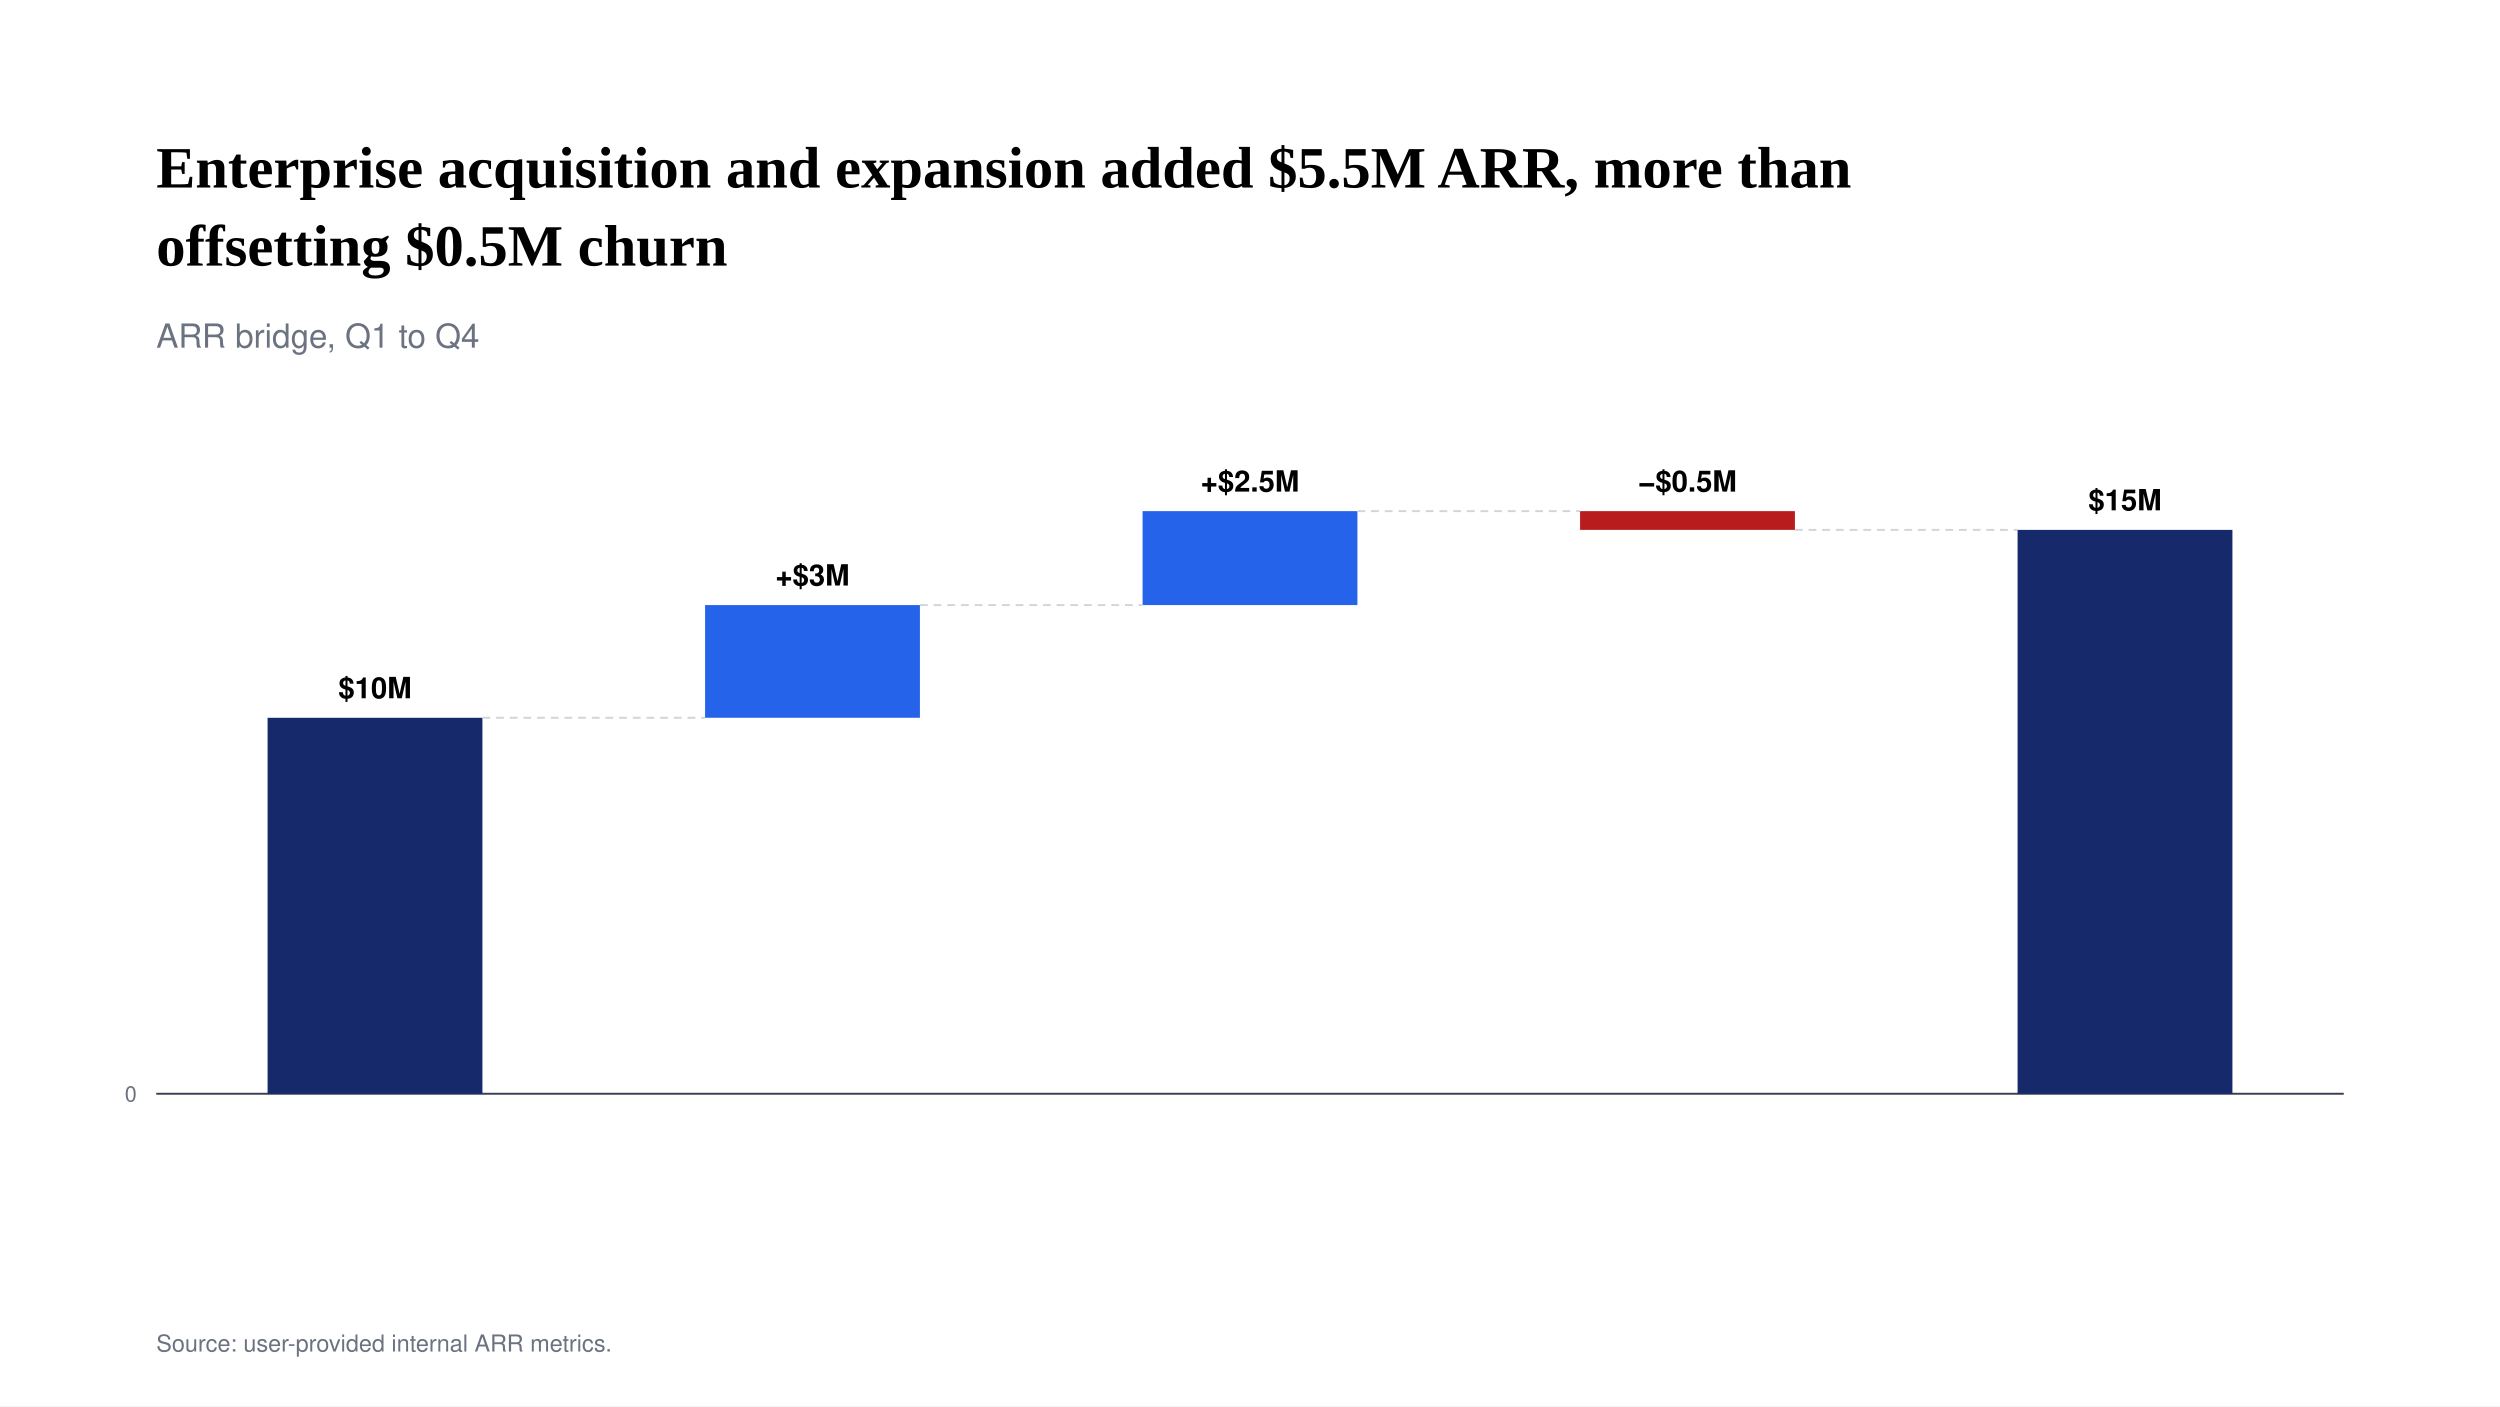
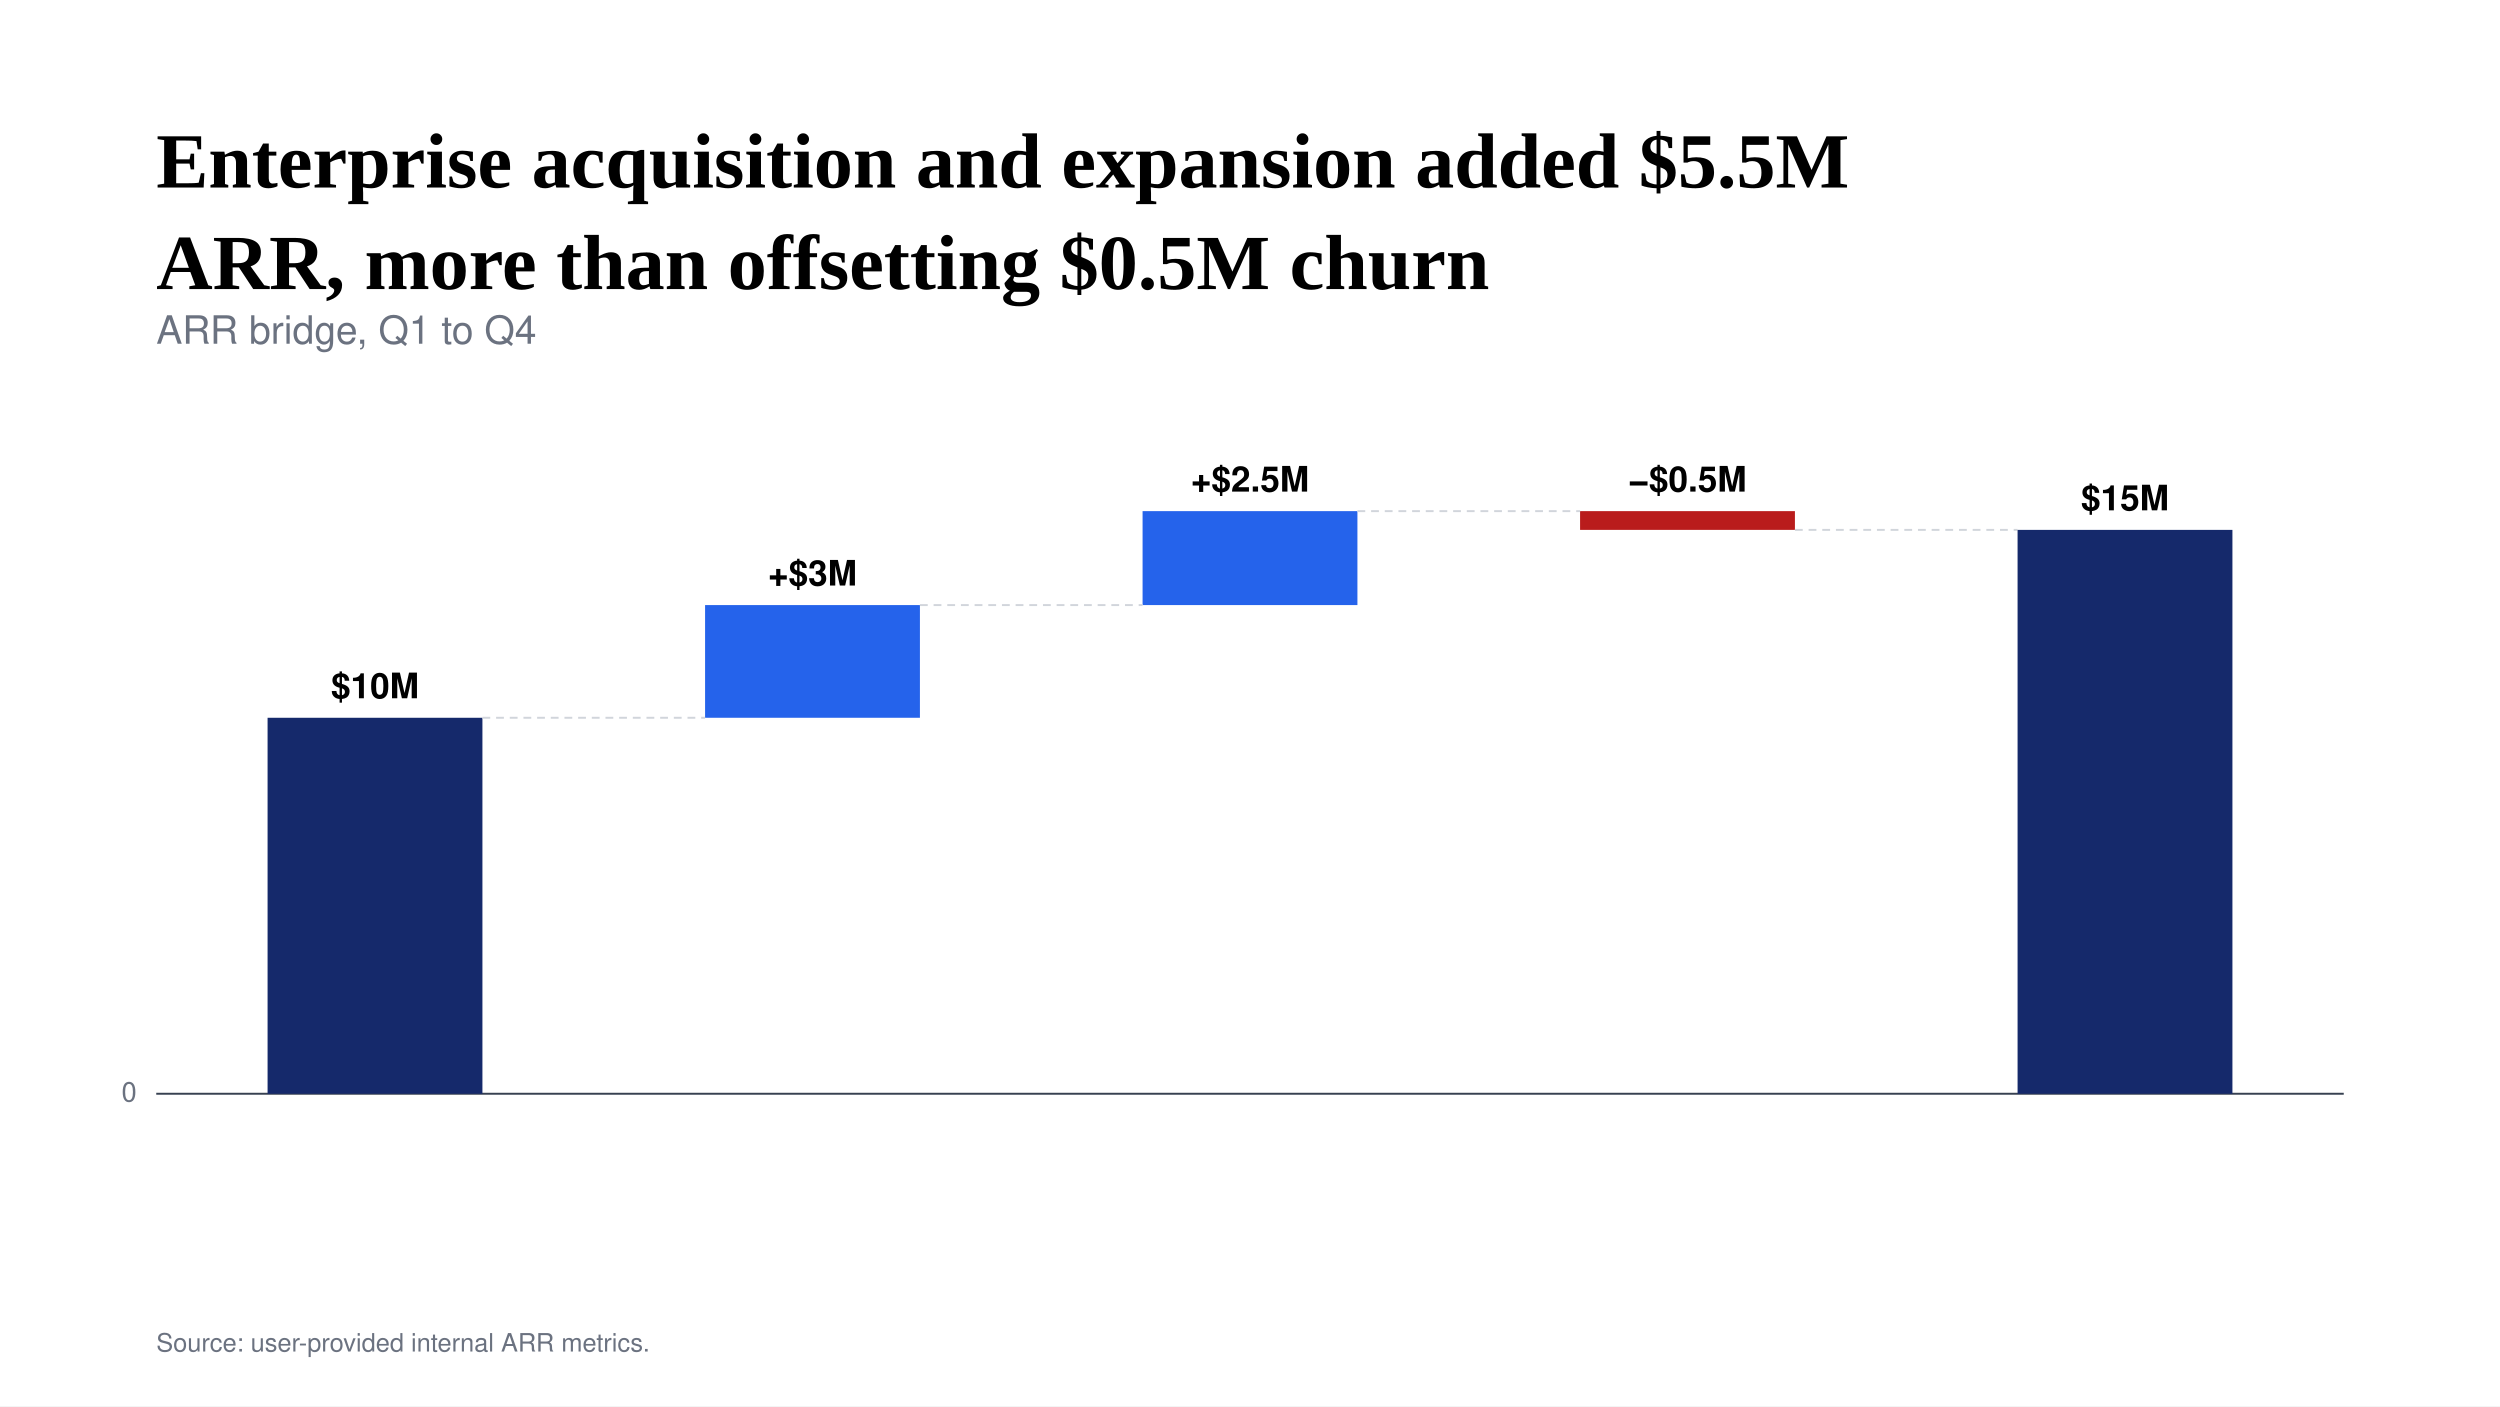
<svg xmlns="http://www.w3.org/2000/svg" viewBox="0 0 1280 720" width="1280" height="720" role="img" aria-label="Enterprise acquisition and expansion added $5.5M ARR, more than offsetting $0.5M churn">
  <rect width="1280" height="720" fill="#FFFFFF" />
-   <text x="80.0" y="96.0" font-family="Georgia, 'Times New Roman', 'Hiragino Mincho ProN', 'Yu Mincho', serif" font-size="30" fill="#000000" font-weight="bold" text-anchor="start">Enterprise acquisition and expansion added $5.5M ARR, more than</text>
-   <text x="80.0" y="136.0" font-family="Georgia, 'Times New Roman', 'Hiragino Mincho ProN', 'Yu Mincho', serif" font-size="30" fill="#000000" font-weight="bold" text-anchor="start">offsetting $0.5M churn</text>
-   <text x="80.0" y="178.0" font-family="'Helvetica Neue', Helvetica, Arial, 'Hiragino Sans', 'Yu Gothic', 'Noto Sans JP', 'Meiryo', sans-serif" font-size="17" fill="#6B7280" font-weight="normal" text-anchor="start">ARR bridge, Q1 to Q4</text>
+   <text x="80.0" y="96.0" font-family="Georgia, 'Times New Roman', 'Hiragino Mincho ProN', 'Yu Mincho', serif" font-size="40" fill="#000000" font-weight="bold" text-anchor="start">Enterprise acquisition and expansion added $5.5M</text>
+   <text x="80.0" y="148.0" font-family="Georgia, 'Times New Roman', 'Hiragino Mincho ProN', 'Yu Mincho', serif" font-size="40" fill="#000000" font-weight="bold" text-anchor="start">ARR, more than offsetting $0.5M churn</text>
+   <text x="80.0" y="176.0" font-family="'Helvetica Neue', Helvetica, Arial, 'Hiragino Sans', 'Yu Gothic', 'Noto Sans JP', 'Meiryo', sans-serif" font-size="20" fill="#6B7280" font-weight="normal" text-anchor="start">ARR bridge, Q1 to Q4</text>
  <line x1="80.0" y1="560.0" x2="1200.0" y2="560.0" stroke="#374151" />
-   <text x="70.0" y="564.0" font-family="'Helvetica Neue', Helvetica, Arial, 'Hiragino Sans', 'Yu Gothic', 'Noto Sans JP', 'Meiryo', sans-serif" font-size="11" fill="#6B7280" font-weight="normal" text-anchor="end">0</text>
+   <text x="70.0" y="564.0" font-family="'Helvetica Neue', Helvetica, Arial, 'Hiragino Sans', 'Yu Gothic', 'Noto Sans JP', 'Meiryo', sans-serif" font-size="14" fill="#6B7280" font-weight="normal" text-anchor="end">0</text>
  <rect x="137.0" y="367.5" width="110.0" height="192.5" fill="#15296B" stroke="none" />
-   <text x="192.0" y="357.5" font-family="'Helvetica Neue', Helvetica, Arial, 'Hiragino Sans', 'Yu Gothic', 'Noto Sans JP', 'Meiryo', sans-serif" font-size="15" fill="#000000" font-weight="bold" text-anchor="middle">$10M</text>
-   <text x="192.0" y="582.0" font-family="'Helvetica Neue', Helvetica, Arial, 'Hiragino Sans', 'Yu Gothic', 'Noto Sans JP', 'Meiryo', sans-serif" font-size="13" fill="#374151" font-weight="normal" text-anchor="middle" />
+   <text x="192.0" y="357.5" font-family="'Helvetica Neue', Helvetica, Arial, 'Hiragino Sans', 'Yu Gothic', 'Noto Sans JP', 'Meiryo', sans-serif" font-size="18" fill="#000000" font-weight="bold" text-anchor="middle">$10M</text>
+   <text x="192.0" y="578.0" font-family="'Helvetica Neue', Helvetica, Arial, 'Hiragino Sans', 'Yu Gothic', 'Noto Sans JP', 'Meiryo', sans-serif" font-size="18" fill="#374151" font-weight="normal" text-anchor="middle" />
  <rect x="361.0" y="309.8" width="110.0" height="57.7" fill="#2563EB" stroke="none" />
-   <text x="416.0" y="299.8" font-family="'Helvetica Neue', Helvetica, Arial, 'Hiragino Sans', 'Yu Gothic', 'Noto Sans JP', 'Meiryo', sans-serif" font-size="15" fill="#000000" font-weight="bold" text-anchor="middle">+$3M</text>
-   <text x="416.0" y="582.0" font-family="'Helvetica Neue', Helvetica, Arial, 'Hiragino Sans', 'Yu Gothic', 'Noto Sans JP', 'Meiryo', sans-serif" font-size="13" fill="#374151" font-weight="normal" text-anchor="middle" />
-   <text x="416.0" y="598.0" font-family="'Helvetica Neue', Helvetica, Arial, 'Hiragino Sans', 'Yu Gothic', 'Noto Sans JP', 'Meiryo', sans-serif" font-size="13" fill="#374151" font-weight="normal" text-anchor="middle" />
+   <text x="416.0" y="299.8" font-family="'Helvetica Neue', Helvetica, Arial, 'Hiragino Sans', 'Yu Gothic', 'Noto Sans JP', 'Meiryo', sans-serif" font-size="18" fill="#000000" font-weight="bold" text-anchor="middle">+$3M</text>
+   <text x="416.0" y="578.0" font-family="'Helvetica Neue', Helvetica, Arial, 'Hiragino Sans', 'Yu Gothic', 'Noto Sans JP', 'Meiryo', sans-serif" font-size="18" fill="#374151" font-weight="normal" text-anchor="middle" />
+   <text x="416.0" y="602.0" font-family="'Helvetica Neue', Helvetica, Arial, 'Hiragino Sans', 'Yu Gothic', 'Noto Sans JP', 'Meiryo', sans-serif" font-size="18" fill="#374151" font-weight="normal" text-anchor="middle" />
  <line x1="247.0" y1="367.5" x2="361.0" y2="367.5" stroke="#D1D5DB" stroke-dasharray="4 3" />
  <rect x="585.0" y="261.7" width="110.0" height="48.1" fill="#2563EB" stroke="none" />
-   <text x="640.0" y="251.7" font-family="'Helvetica Neue', Helvetica, Arial, 'Hiragino Sans', 'Yu Gothic', 'Noto Sans JP', 'Meiryo', sans-serif" font-size="15" fill="#000000" font-weight="bold" text-anchor="middle">+$2.5M</text>
-   <text x="640.0" y="582.0" font-family="'Helvetica Neue', Helvetica, Arial, 'Hiragino Sans', 'Yu Gothic', 'Noto Sans JP', 'Meiryo', sans-serif" font-size="13" fill="#374151" font-weight="normal" text-anchor="middle" />
-   <text x="640.0" y="598.0" font-family="'Helvetica Neue', Helvetica, Arial, 'Hiragino Sans', 'Yu Gothic', 'Noto Sans JP', 'Meiryo', sans-serif" font-size="13" fill="#374151" font-weight="normal" text-anchor="middle" />
+   <text x="640.0" y="251.7" font-family="'Helvetica Neue', Helvetica, Arial, 'Hiragino Sans', 'Yu Gothic', 'Noto Sans JP', 'Meiryo', sans-serif" font-size="18" fill="#000000" font-weight="bold" text-anchor="middle">+$2.5M</text>
+   <text x="640.0" y="578.0" font-family="'Helvetica Neue', Helvetica, Arial, 'Hiragino Sans', 'Yu Gothic', 'Noto Sans JP', 'Meiryo', sans-serif" font-size="18" fill="#374151" font-weight="normal" text-anchor="middle" />
+   <text x="640.0" y="602.0" font-family="'Helvetica Neue', Helvetica, Arial, 'Hiragino Sans', 'Yu Gothic', 'Noto Sans JP', 'Meiryo', sans-serif" font-size="18" fill="#374151" font-weight="normal" text-anchor="middle" />
  <line x1="471.0" y1="309.8" x2="585.0" y2="309.8" stroke="#D1D5DB" stroke-dasharray="4 3" />
  <rect x="809.0" y="261.7" width="110.0" height="9.6" fill="#B91C1C" stroke="none" />
-   <text x="864.0" y="251.7" font-family="'Helvetica Neue', Helvetica, Arial, 'Hiragino Sans', 'Yu Gothic', 'Noto Sans JP', 'Meiryo', sans-serif" font-size="15" fill="#000000" font-weight="bold" text-anchor="middle">−$0.5M</text>
-   <text x="864.0" y="582.0" font-family="'Helvetica Neue', Helvetica, Arial, 'Hiragino Sans', 'Yu Gothic', 'Noto Sans JP', 'Meiryo', sans-serif" font-size="13" fill="#374151" font-weight="normal" text-anchor="middle" />
+   <text x="864.0" y="251.7" font-family="'Helvetica Neue', Helvetica, Arial, 'Hiragino Sans', 'Yu Gothic', 'Noto Sans JP', 'Meiryo', sans-serif" font-size="18" fill="#000000" font-weight="bold" text-anchor="middle">−$0.5M</text>
+   <text x="864.0" y="578.0" font-family="'Helvetica Neue', Helvetica, Arial, 'Hiragino Sans', 'Yu Gothic', 'Noto Sans JP', 'Meiryo', sans-serif" font-size="18" fill="#374151" font-weight="normal" text-anchor="middle" />
  <line x1="695.0" y1="261.7" x2="809.0" y2="261.7" stroke="#D1D5DB" stroke-dasharray="4 3" />
  <line x1="919.0" y1="271.3" x2="1033.0" y2="271.3" stroke="#D1D5DB" stroke-dasharray="4 3" />
  <rect x="1033.0" y="271.3" width="110.0" height="288.7" fill="#15296B" stroke="none" />
-   <text x="1088.0" y="261.3" font-family="'Helvetica Neue', Helvetica, Arial, 'Hiragino Sans', 'Yu Gothic', 'Noto Sans JP', 'Meiryo', sans-serif" font-size="15" fill="#000000" font-weight="bold" text-anchor="middle">$15M</text>
-   <text x="1088.0" y="582.0" font-family="'Helvetica Neue', Helvetica, Arial, 'Hiragino Sans', 'Yu Gothic', 'Noto Sans JP', 'Meiryo', sans-serif" font-size="13" fill="#374151" font-weight="normal" text-anchor="middle" />
-   <text x="80.0" y="630.0" font-family="'Helvetica Neue', Helvetica, Arial, 'Hiragino Sans', 'Yu Gothic', 'Noto Sans JP', 'Meiryo', sans-serif" font-size="16" fill="#15296B" font-weight="600" text-anchor="start" />
-   <text x="80.0" y="692.0" font-family="'Helvetica Neue', Helvetica, Arial, 'Hiragino Sans', 'Yu Gothic', 'Noto Sans JP', 'Meiryo', sans-serif" font-size="12" fill="#6B7280" font-weight="normal" text-anchor="start">Source: user-provided internal ARR metrics.</text>
+   <text x="1088.0" y="261.3" font-family="'Helvetica Neue', Helvetica, Arial, 'Hiragino Sans', 'Yu Gothic', 'Noto Sans JP', 'Meiryo', sans-serif" font-size="18" fill="#000000" font-weight="bold" text-anchor="middle">$15M</text>
+   <text x="1088.0" y="578.0" font-family="'Helvetica Neue', Helvetica, Arial, 'Hiragino Sans', 'Yu Gothic', 'Noto Sans JP', 'Meiryo', sans-serif" font-size="18" fill="#374151" font-weight="normal" text-anchor="middle" />
+   <text x="80.0" y="630.0" font-family="'Helvetica Neue', Helvetica, Arial, 'Hiragino Sans', 'Yu Gothic', 'Noto Sans JP', 'Meiryo', sans-serif" font-size="22" fill="#15296B" font-weight="600" text-anchor="start" />
+   <text x="80.0" y="692.0" font-family="'Helvetica Neue', Helvetica, Arial, 'Hiragino Sans', 'Yu Gothic', 'Noto Sans JP', 'Meiryo', sans-serif" font-size="13" fill="#6B7280" font-weight="normal" text-anchor="start">Source: user-provided internal ARR metrics.</text>
</svg>
